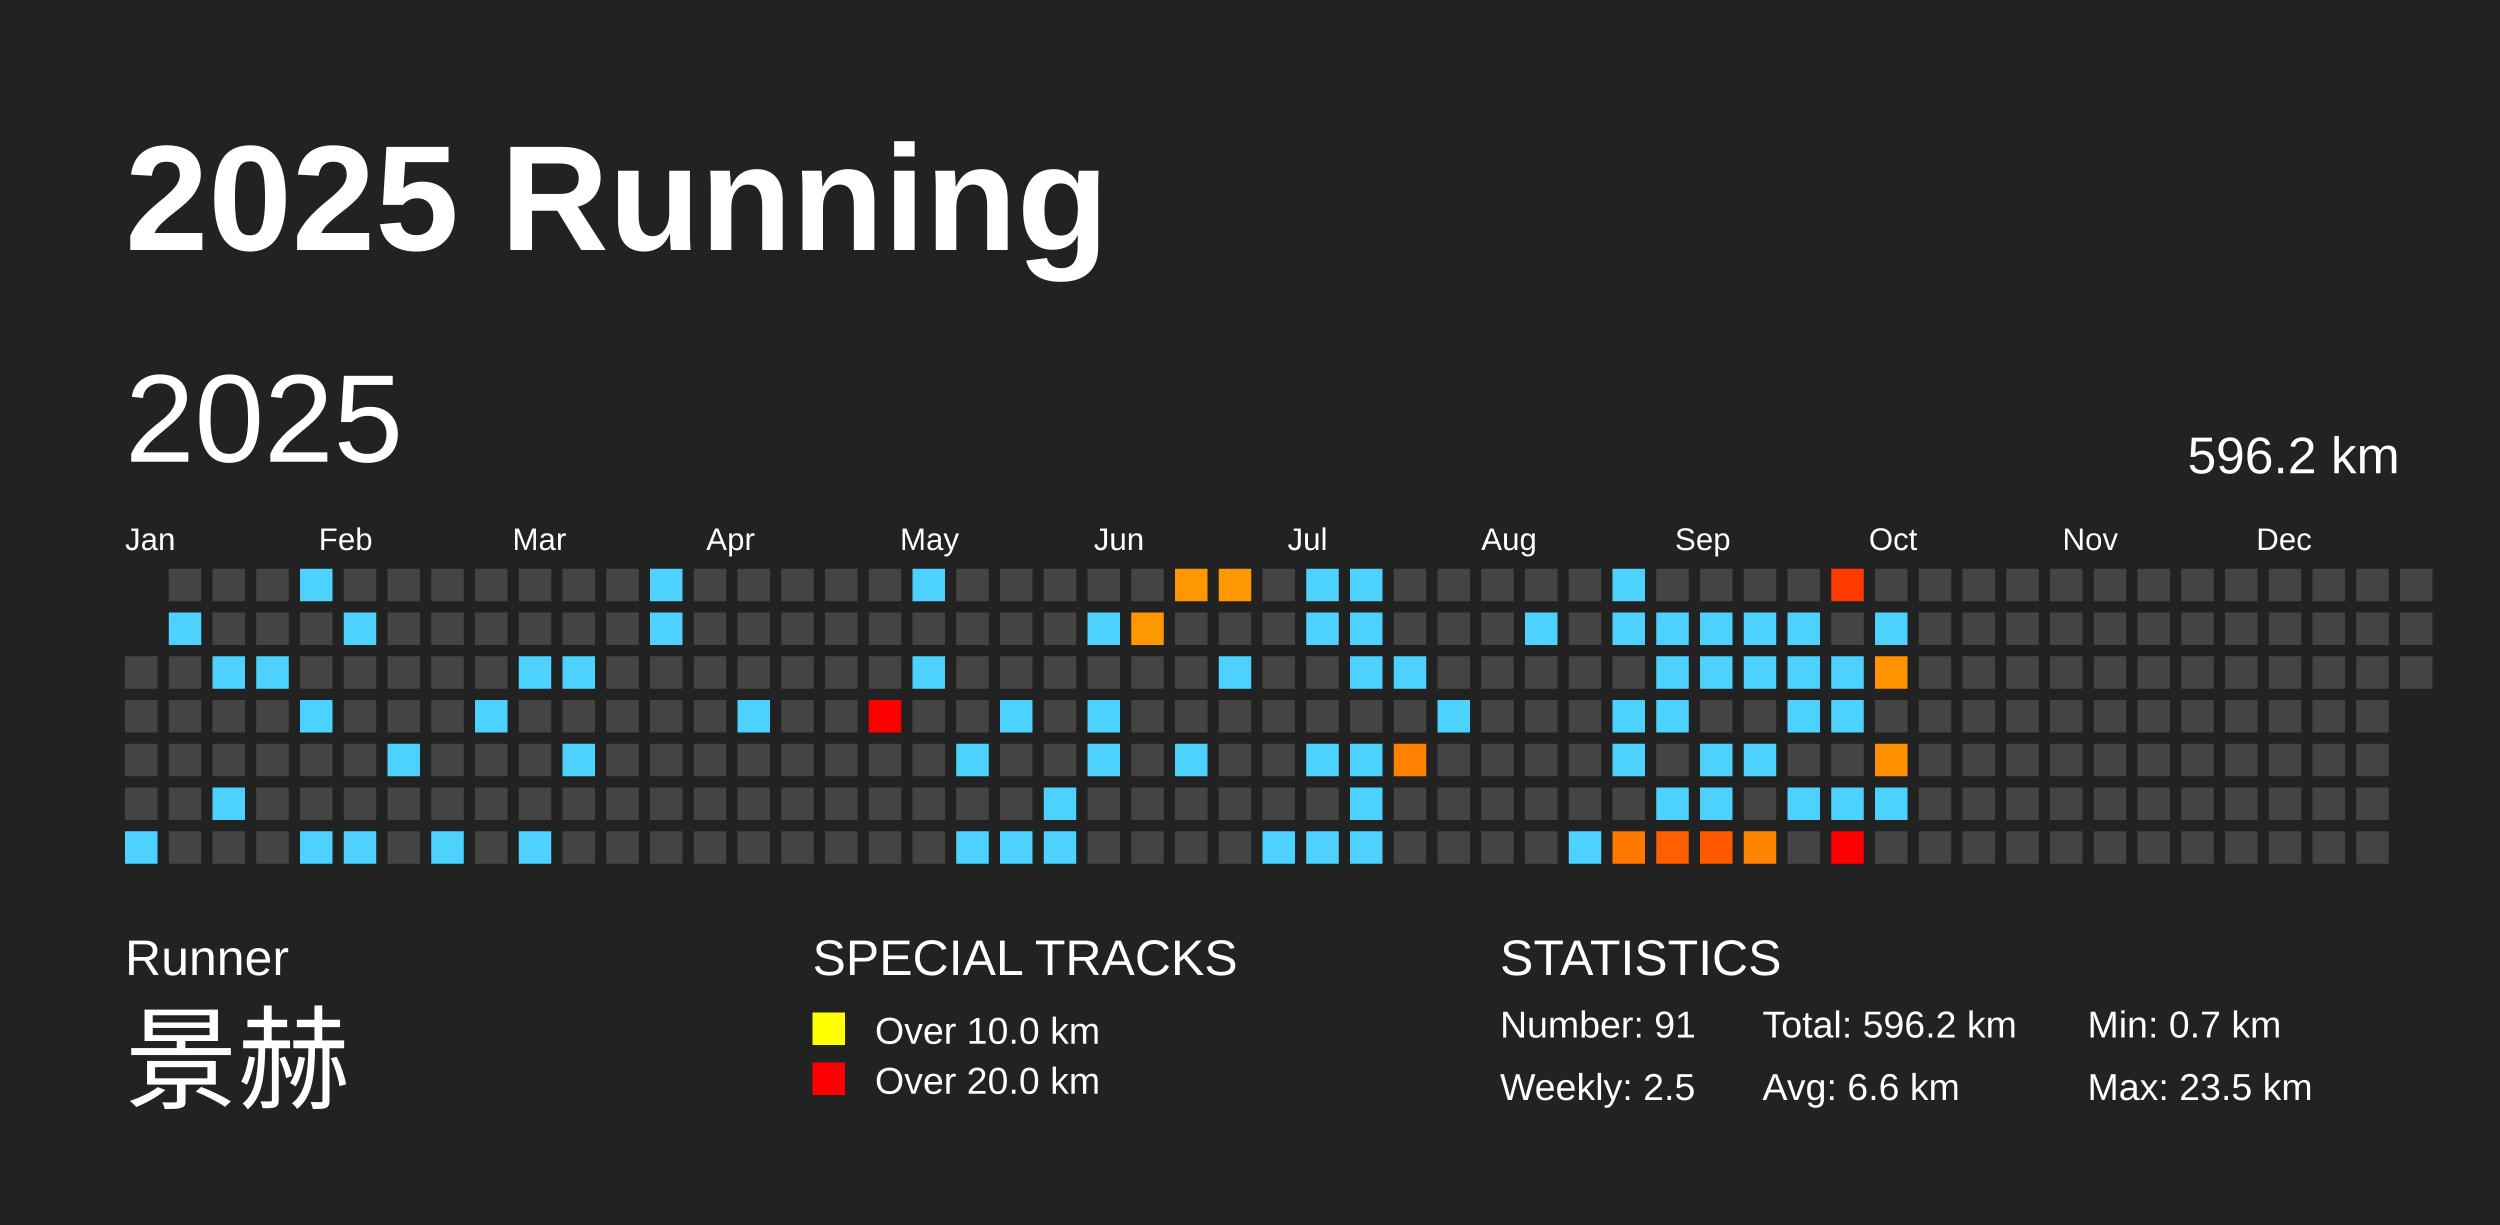
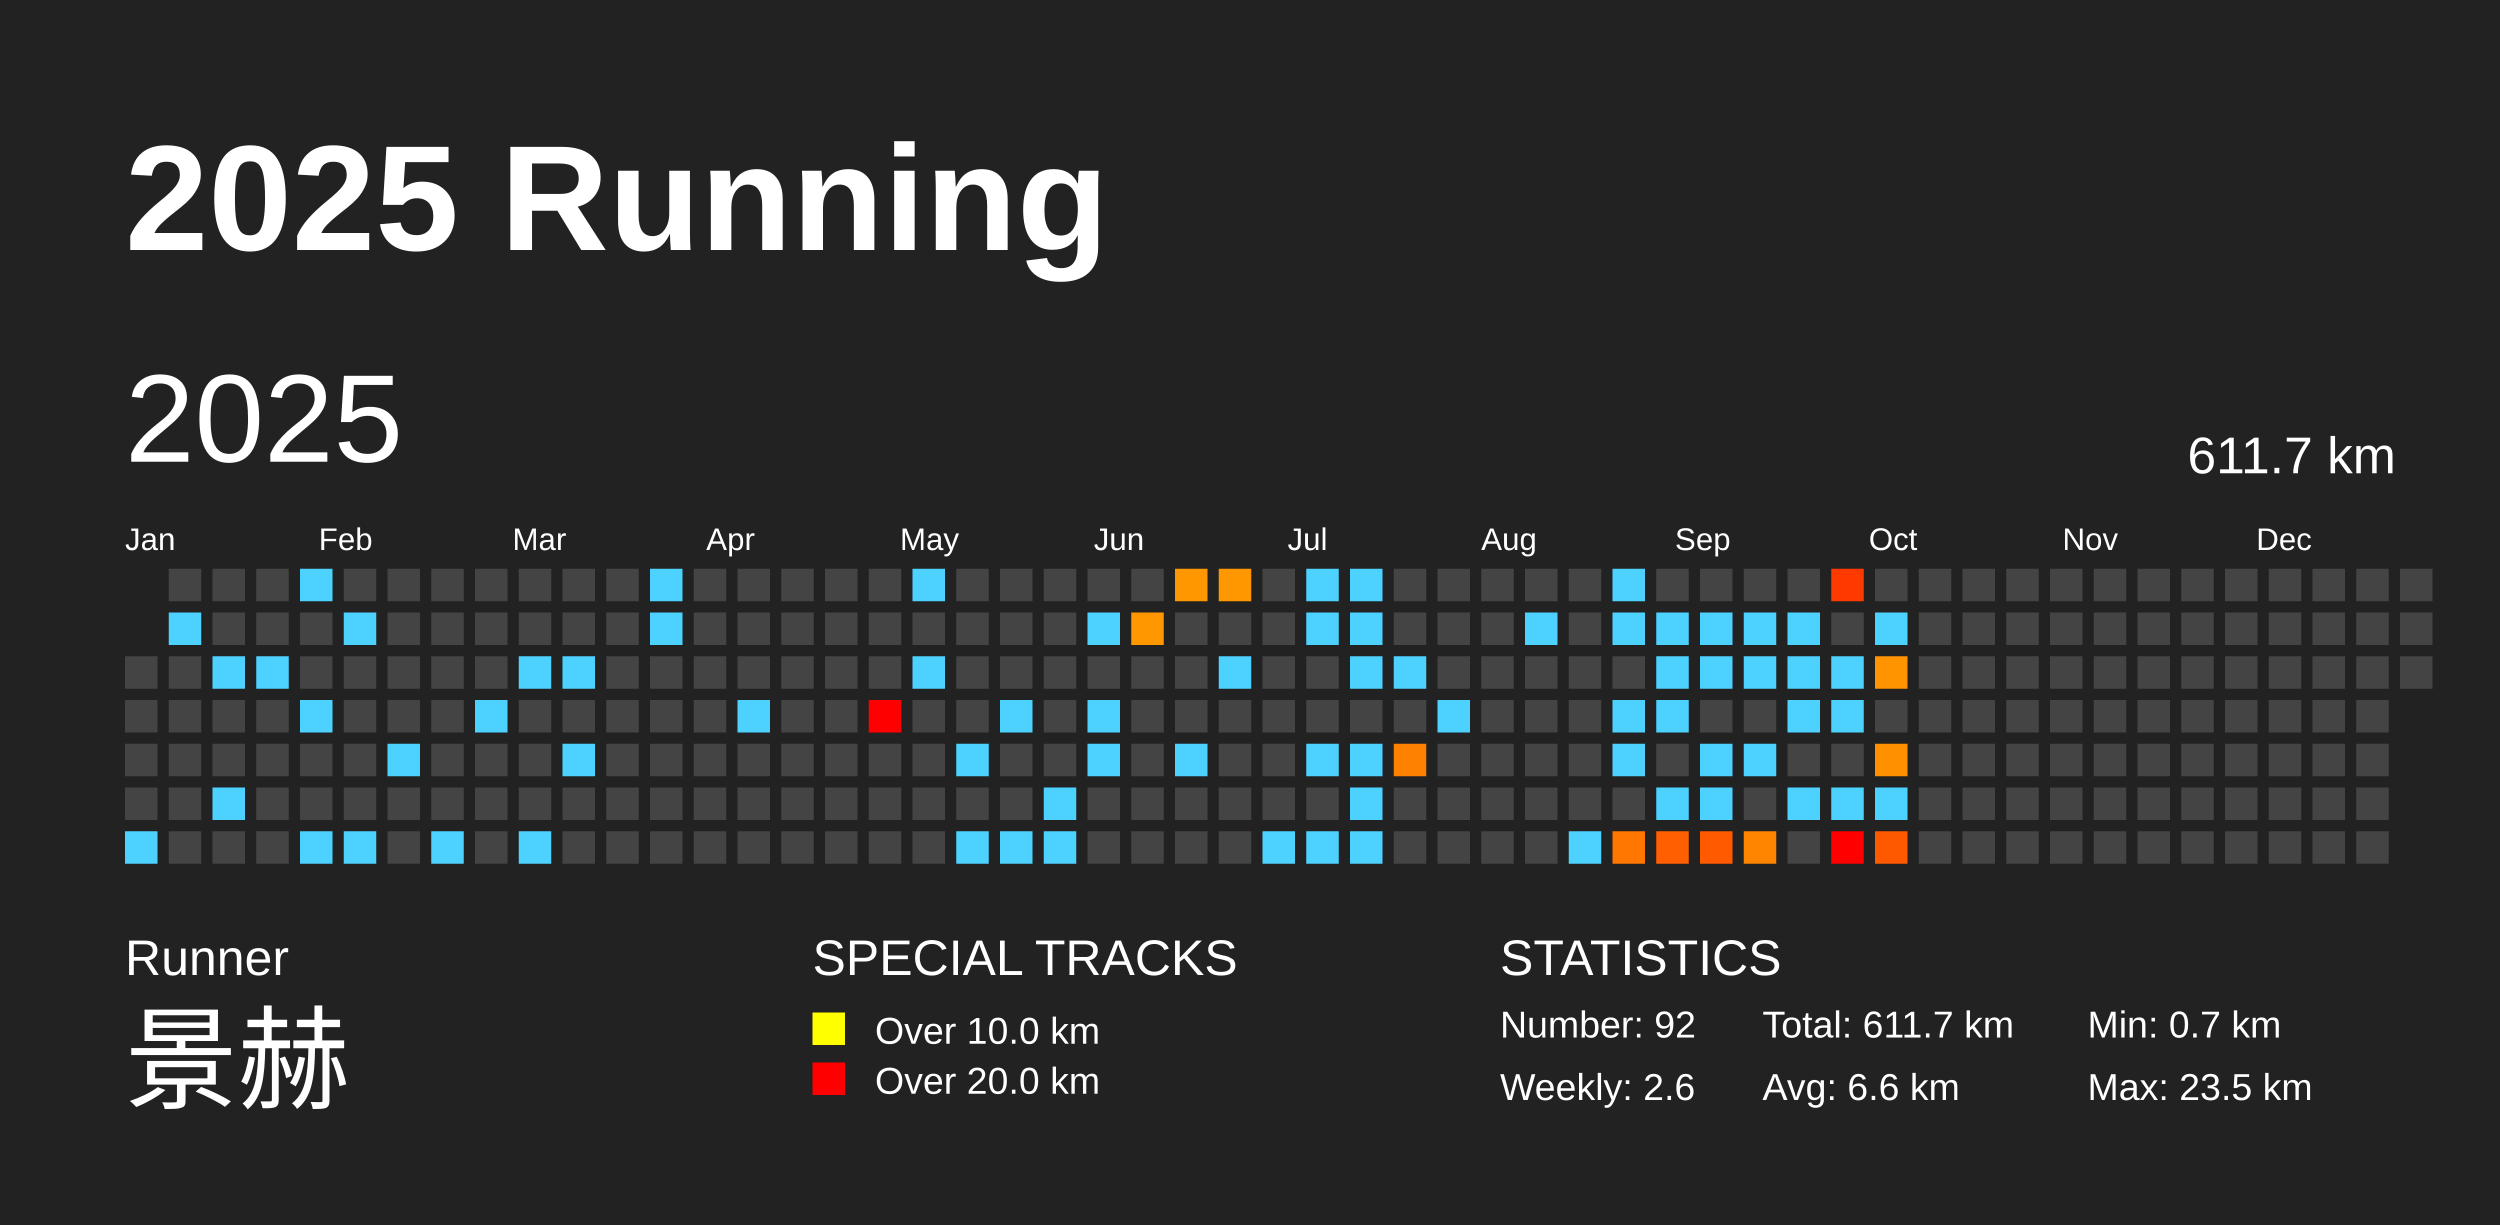
<svg xmlns="http://www.w3.org/2000/svg" baseProfile="full" height="98mm" version="1.1" viewBox="0,0,200,98" width="200mm">
  <defs />
  <rect fill="#222222" height="98" width="200" x="0" y="0" />
  <text fill="#FFFFFF" style="font-size:12px; font-family:Arial; font-weight:bold;" x="10" y="20">2025 Running</text>
  <text fill="#FFFFFF" style="font-size:4px; font-family:Arial" x="10" y="78">Runner</text>
  <text fill="#FFFFFF" style="font-size:9px; font-family:Arial" x="10" y="88">景赫</text>
  <text fill="#FFFFFF" style="font-size:4px; font-family:Arial" x="65" y="78">SPECIAL TRACKS</text>
  <rect fill="yellow" height="2.6" width="2.6" x="65" y="81" />
  <text fill="#FFFFFF" style="font-size:3px; font-family:Arial" x="70" y="83.5">Over 10.0 km</text>
  <rect fill="red" height="2.6" width="2.6" x="65" y="85" />
  <text fill="#FFFFFF" style="font-size:3px; font-family:Arial" x="70" y="87.5">Over 20.0 km</text>
  <text fill="#FFFFFF" style="font-size:4px; font-family:Arial" x="120" y="78">STATISTICS</text>
-   <text fill="#FFFFFF" style="font-size:3px; font-family:Arial" x="120" y="83">Number: 91</text>
-   <text fill="#FFFFFF" style="font-size:3px; font-family:Arial" x="120" y="88">Weekly: 2.5</text>
-   <text fill="#FFFFFF" style="font-size:3px; font-family:Arial" x="141" y="83">Total: 596.2 km</text>
+   <text fill="#FFFFFF" style="font-size:3px; font-family:Arial" x="120" y="83">Number: 92</text>
+   <text fill="#FFFFFF" style="font-size:3px; font-family:Arial" x="120" y="88">Weekly: 2.6</text>
+   <text fill="#FFFFFF" style="font-size:3px; font-family:Arial" x="141" y="83">Total: 611.7 km</text>
  <text fill="#FFFFFF" style="font-size:3px; font-family:Arial" x="141" y="88">Avg: 6.6 km</text>
  <text fill="#FFFFFF" style="font-size:3px; font-family:Arial" x="167" y="83">Min: 0.7 km</text>
  <text fill="#FFFFFF" style="font-size:3px; font-family:Arial" x="167" y="88">Max: 23.5 km</text>
  <text dominant-baseline="hanging" fill="#FFFFFF" style="font-size:10.0px; font-family:Arial;" x="10" y="30">2025</text>
-   <text dominant-baseline="hanging" fill="#FFFFFF" style="font-size:4.125px; font-family:Arial;" x="175" y="35">596.2 km</text>
+   <text dominant-baseline="hanging" fill="#FFFFFF" style="font-size:4.125px; font-family:Arial;" x="175" y="35">611.7 km</text>
  <text fill="#FFFFFF" style="font-size:2.5px; font-family:Arial" x="10.0" y="44">Jan</text>
  <text fill="#FFFFFF" style="font-size:2.5px; font-family:Arial" x="25.5" y="44">Feb</text>
  <text fill="#FFFFFF" style="font-size:2.5px; font-family:Arial" x="41.0" y="44">Mar</text>
  <text fill="#FFFFFF" style="font-size:2.5px; font-family:Arial" x="56.5" y="44">Apr</text>
  <text fill="#FFFFFF" style="font-size:2.5px; font-family:Arial" x="72.0" y="44">May</text>
  <text fill="#FFFFFF" style="font-size:2.5px; font-family:Arial" x="87.5" y="44">Jun</text>
  <text fill="#FFFFFF" style="font-size:2.5px; font-family:Arial" x="103.0" y="44">Jul</text>
  <text fill="#FFFFFF" style="font-size:2.5px; font-family:Arial" x="118.5" y="44">Aug</text>
  <text fill="#FFFFFF" style="font-size:2.5px; font-family:Arial" x="134.0" y="44">Sep</text>
  <text fill="#FFFFFF" style="font-size:2.5px; font-family:Arial" x="149.5" y="44">Oct</text>
  <text fill="#FFFFFF" style="font-size:2.5px; font-family:Arial" x="165.0" y="44">Nov</text>
  <text fill="#FFFFFF" style="font-size:2.5px; font-family:Arial" x="180.5" y="44">Dec</text>
  <rect fill="#444444" height="2.6" width="2.6" x="10.0" y="52.5" />
  <rect fill="#444444" height="2.6" width="2.6" x="10.0" y="56.0" />
  <rect fill="#444444" height="2.6" width="2.6" x="10.0" y="59.5" />
  <rect fill="#444444" height="2.6" width="2.6" x="10.0" y="63.0" />
  <rect fill="#4dd2ff" height="2.6" width="2.6" x="10.0" y="66.5" />
  <rect fill="#444444" height="2.6" width="2.6" x="13.5" y="45.5" />
  <rect fill="#4dd2ff" height="2.6" width="2.6" x="13.5" y="49.0" />
  <rect fill="#444444" height="2.6" width="2.6" x="13.5" y="52.5" />
  <rect fill="#444444" height="2.6" width="2.6" x="13.5" y="56.0" />
  <rect fill="#444444" height="2.6" width="2.6" x="13.5" y="59.5" />
  <rect fill="#444444" height="2.6" width="2.6" x="13.5" y="63.0" />
  <rect fill="#444444" height="2.6" width="2.6" x="13.5" y="66.5" />
  <rect fill="#444444" height="2.6" width="2.6" x="17.0" y="45.5" />
  <rect fill="#444444" height="2.6" width="2.6" x="17.0" y="49.0" />
  <rect fill="#4dd2ff" height="2.6" width="2.6" x="17.0" y="52.5" />
  <rect fill="#444444" height="2.6" width="2.6" x="17.0" y="56.0" />
  <rect fill="#444444" height="2.6" width="2.6" x="17.0" y="59.5" />
  <rect fill="#4dd2ff" height="2.6" width="2.6" x="17.0" y="63.0" />
  <rect fill="#444444" height="2.6" width="2.6" x="17.0" y="66.5" />
  <rect fill="#444444" height="2.6" width="2.6" x="20.5" y="45.5" />
  <rect fill="#444444" height="2.6" width="2.6" x="20.5" y="49.0" />
  <rect fill="#4dd2ff" height="2.6" width="2.6" x="20.5" y="52.5" />
  <rect fill="#444444" height="2.6" width="2.6" x="20.5" y="56.0" />
  <rect fill="#444444" height="2.6" width="2.6" x="20.5" y="59.5" />
  <rect fill="#444444" height="2.6" width="2.6" x="20.5" y="63.0" />
  <rect fill="#444444" height="2.6" width="2.6" x="20.5" y="66.5" />
  <rect fill="#4dd2ff" height="2.6" width="2.6" x="24.0" y="45.5" />
  <rect fill="#444444" height="2.6" width="2.6" x="24.0" y="49.0" />
  <rect fill="#444444" height="2.6" width="2.6" x="24.0" y="52.5" />
  <rect fill="#4dd2ff" height="2.6" width="2.6" x="24.0" y="56.0" />
  <rect fill="#444444" height="2.6" width="2.6" x="24.0" y="59.5" />
  <rect fill="#444444" height="2.6" width="2.6" x="24.0" y="63.0" />
  <rect fill="#4dd2ff" height="2.6" width="2.6" x="24.0" y="66.5" />
  <rect fill="#444444" height="2.6" width="2.6" x="27.5" y="45.5" />
  <rect fill="#4dd2ff" height="2.6" width="2.6" x="27.5" y="49.0" />
  <rect fill="#444444" height="2.6" width="2.6" x="27.5" y="52.5" />
  <rect fill="#444444" height="2.6" width="2.6" x="27.5" y="56.0" />
  <rect fill="#444444" height="2.6" width="2.6" x="27.5" y="59.5" />
  <rect fill="#444444" height="2.6" width="2.6" x="27.5" y="63.0" />
  <rect fill="#4dd2ff" height="2.6" width="2.6" x="27.5" y="66.5" />
  <rect fill="#444444" height="2.6" width="2.6" x="31.0" y="45.5" />
  <rect fill="#444444" height="2.6" width="2.6" x="31.0" y="49.0" />
  <rect fill="#444444" height="2.6" width="2.6" x="31.0" y="52.5" />
  <rect fill="#444444" height="2.6" width="2.6" x="31.0" y="56.0" />
  <rect fill="#4dd2ff" height="2.6" width="2.6" x="31.0" y="59.5" />
  <rect fill="#444444" height="2.6" width="2.6" x="31.0" y="63.0" />
  <rect fill="#444444" height="2.6" width="2.6" x="31.0" y="66.5" />
  <rect fill="#444444" height="2.6" width="2.6" x="34.5" y="45.5" />
  <rect fill="#444444" height="2.6" width="2.6" x="34.5" y="49.0" />
  <rect fill="#444444" height="2.6" width="2.6" x="34.5" y="52.5" />
  <rect fill="#444444" height="2.6" width="2.6" x="34.5" y="56.0" />
  <rect fill="#444444" height="2.6" width="2.6" x="34.5" y="59.5" />
  <rect fill="#444444" height="2.6" width="2.6" x="34.5" y="63.0" />
  <rect fill="#4dd2ff" height="2.6" width="2.6" x="34.5" y="66.5" />
  <rect fill="#444444" height="2.6" width="2.6" x="38.0" y="45.5" />
  <rect fill="#444444" height="2.6" width="2.6" x="38.0" y="49.0" />
  <rect fill="#444444" height="2.6" width="2.6" x="38.0" y="52.5" />
  <rect fill="#4dd2ff" height="2.6" width="2.6" x="38.0" y="56.0" />
  <rect fill="#444444" height="2.6" width="2.6" x="38.0" y="59.5" />
  <rect fill="#444444" height="2.6" width="2.6" x="38.0" y="63.0" />
  <rect fill="#444444" height="2.6" width="2.6" x="38.0" y="66.5" />
  <rect fill="#444444" height="2.6" width="2.6" x="41.5" y="45.5" />
  <rect fill="#444444" height="2.6" width="2.6" x="41.5" y="49.0" />
  <rect fill="#4dd2ff" height="2.6" width="2.6" x="41.5" y="52.5" />
  <rect fill="#444444" height="2.6" width="2.6" x="41.5" y="56.0" />
  <rect fill="#444444" height="2.6" width="2.6" x="41.5" y="59.5" />
  <rect fill="#444444" height="2.6" width="2.6" x="41.5" y="63.0" />
  <rect fill="#4dd2ff" height="2.6" width="2.6" x="41.5" y="66.5" />
  <rect fill="#444444" height="2.6" width="2.6" x="45.0" y="45.5" />
  <rect fill="#444444" height="2.6" width="2.6" x="45.0" y="49.0" />
  <rect fill="#4dd2ff" height="2.6" width="2.6" x="45.0" y="52.5" />
  <rect fill="#444444" height="2.6" width="2.6" x="45.0" y="56.0" />
  <rect fill="#4dd2ff" height="2.6" width="2.6" x="45.0" y="59.5" />
  <rect fill="#444444" height="2.6" width="2.6" x="45.0" y="63.0" />
  <rect fill="#444444" height="2.6" width="2.6" x="45.0" y="66.5" />
  <rect fill="#444444" height="2.6" width="2.6" x="48.5" y="45.5" />
  <rect fill="#444444" height="2.6" width="2.6" x="48.5" y="49.0" />
  <rect fill="#444444" height="2.6" width="2.6" x="48.5" y="52.5" />
  <rect fill="#444444" height="2.6" width="2.6" x="48.5" y="56.0" />
  <rect fill="#444444" height="2.6" width="2.6" x="48.5" y="59.5" />
  <rect fill="#444444" height="2.6" width="2.6" x="48.5" y="63.0" />
  <rect fill="#444444" height="2.6" width="2.6" x="48.5" y="66.5" />
  <rect fill="#4dd2ff" height="2.6" width="2.6" x="52.0" y="45.5" />
  <rect fill="#4dd2ff" height="2.6" width="2.6" x="52.0" y="49.0" />
  <rect fill="#444444" height="2.6" width="2.6" x="52.0" y="52.5" />
  <rect fill="#444444" height="2.6" width="2.6" x="52.0" y="56.0" />
  <rect fill="#444444" height="2.6" width="2.6" x="52.0" y="59.5" />
  <rect fill="#444444" height="2.6" width="2.6" x="52.0" y="63.0" />
  <rect fill="#444444" height="2.6" width="2.6" x="52.0" y="66.5" />
  <rect fill="#444444" height="2.6" width="2.6" x="55.5" y="45.5" />
  <rect fill="#444444" height="2.6" width="2.6" x="55.5" y="49.0" />
  <rect fill="#444444" height="2.6" width="2.6" x="55.5" y="52.5" />
  <rect fill="#444444" height="2.6" width="2.6" x="55.5" y="56.0" />
  <rect fill="#444444" height="2.6" width="2.6" x="55.5" y="59.5" />
  <rect fill="#444444" height="2.6" width="2.6" x="55.5" y="63.0" />
  <rect fill="#444444" height="2.6" width="2.6" x="55.5" y="66.5" />
  <rect fill="#444444" height="2.6" width="2.6" x="59.0" y="45.5" />
  <rect fill="#444444" height="2.6" width="2.6" x="59.0" y="49.0" />
  <rect fill="#444444" height="2.6" width="2.6" x="59.0" y="52.5" />
  <rect fill="#4dd2ff" height="2.6" width="2.6" x="59.0" y="56.0" />
  <rect fill="#444444" height="2.6" width="2.6" x="59.0" y="59.5" />
  <rect fill="#444444" height="2.6" width="2.6" x="59.0" y="63.0" />
  <rect fill="#444444" height="2.6" width="2.6" x="59.0" y="66.5" />
  <rect fill="#444444" height="2.6" width="2.6" x="62.5" y="45.5" />
  <rect fill="#444444" height="2.6" width="2.6" x="62.5" y="49.0" />
  <rect fill="#444444" height="2.6" width="2.6" x="62.5" y="52.5" />
  <rect fill="#444444" height="2.6" width="2.6" x="62.5" y="56.0" />
  <rect fill="#444444" height="2.6" width="2.6" x="62.5" y="59.5" />
  <rect fill="#444444" height="2.6" width="2.6" x="62.5" y="63.0" />
  <rect fill="#444444" height="2.6" width="2.6" x="62.5" y="66.5" />
  <rect fill="#444444" height="2.6" width="2.6" x="66.0" y="45.5" />
  <rect fill="#444444" height="2.6" width="2.6" x="66.0" y="49.0" />
  <rect fill="#444444" height="2.6" width="2.6" x="66.0" y="52.5" />
  <rect fill="#444444" height="2.6" width="2.6" x="66.0" y="56.0" />
  <rect fill="#444444" height="2.6" width="2.6" x="66.0" y="59.5" />
  <rect fill="#444444" height="2.6" width="2.6" x="66.0" y="63.0" />
  <rect fill="#444444" height="2.6" width="2.6" x="66.0" y="66.5" />
  <rect fill="#444444" height="2.6" width="2.6" x="69.5" y="45.5" />
  <rect fill="#444444" height="2.6" width="2.6" x="69.5" y="49.0" />
  <rect fill="#444444" height="2.6" width="2.6" x="69.5" y="52.5" />
  <rect fill="red" height="2.6" width="2.6" x="69.5" y="56.0" />
  <rect fill="#444444" height="2.6" width="2.6" x="69.5" y="59.5" />
  <rect fill="#444444" height="2.6" width="2.6" x="69.5" y="63.0" />
  <rect fill="#444444" height="2.6" width="2.6" x="69.5" y="66.5" />
  <rect fill="#4dd2ff" height="2.6" width="2.6" x="73.0" y="45.5" />
  <rect fill="#444444" height="2.6" width="2.6" x="73.0" y="49.0" />
  <rect fill="#4dd2ff" height="2.6" width="2.6" x="73.0" y="52.5" />
  <rect fill="#444444" height="2.6" width="2.6" x="73.0" y="56.0" />
  <rect fill="#444444" height="2.6" width="2.6" x="73.0" y="59.5" />
  <rect fill="#444444" height="2.6" width="2.6" x="73.0" y="63.0" />
  <rect fill="#444444" height="2.6" width="2.6" x="73.0" y="66.5" />
  <rect fill="#444444" height="2.6" width="2.6" x="76.5" y="45.5" />
  <rect fill="#444444" height="2.6" width="2.6" x="76.5" y="49.0" />
  <rect fill="#444444" height="2.6" width="2.6" x="76.5" y="52.5" />
  <rect fill="#444444" height="2.6" width="2.6" x="76.5" y="56.0" />
  <rect fill="#4dd2ff" height="2.6" width="2.6" x="76.5" y="59.5" />
  <rect fill="#444444" height="2.6" width="2.6" x="76.5" y="63.0" />
  <rect fill="#4dd2ff" height="2.6" width="2.6" x="76.5" y="66.5" />
  <rect fill="#444444" height="2.6" width="2.6" x="80.0" y="45.5" />
  <rect fill="#444444" height="2.6" width="2.6" x="80.0" y="49.0" />
  <rect fill="#444444" height="2.6" width="2.6" x="80.0" y="52.5" />
  <rect fill="#4dd2ff" height="2.6" width="2.6" x="80.0" y="56.0" />
  <rect fill="#444444" height="2.6" width="2.6" x="80.0" y="59.5" />
  <rect fill="#444444" height="2.6" width="2.6" x="80.0" y="63.0" />
  <rect fill="#4dd2ff" height="2.6" width="2.6" x="80.0" y="66.5" />
  <rect fill="#444444" height="2.6" width="2.6" x="83.5" y="45.5" />
  <rect fill="#444444" height="2.6" width="2.6" x="83.5" y="49.0" />
  <rect fill="#444444" height="2.6" width="2.6" x="83.5" y="52.5" />
  <rect fill="#444444" height="2.6" width="2.6" x="83.5" y="56.0" />
  <rect fill="#444444" height="2.6" width="2.6" x="83.5" y="59.5" />
  <rect fill="#4dd2ff" height="2.6" width="2.6" x="83.5" y="63.0" />
  <rect fill="#4dd2ff" height="2.6" width="2.6" x="83.5" y="66.5" />
  <rect fill="#444444" height="2.6" width="2.6" x="87.0" y="45.5" />
  <rect fill="#4dd2ff" height="2.6" width="2.6" x="87.0" y="49.0" />
  <rect fill="#444444" height="2.6" width="2.6" x="87.0" y="52.5" />
  <rect fill="#4dd2ff" height="2.6" width="2.6" x="87.0" y="56.0" />
  <rect fill="#4dd2ff" height="2.6" width="2.6" x="87.0" y="59.5" />
  <rect fill="#444444" height="2.6" width="2.6" x="87.0" y="63.0" />
  <rect fill="#444444" height="2.6" width="2.6" x="87.0" y="66.5" />
  <rect fill="#444444" height="2.6" width="2.6" x="90.5" y="45.5" />
  <rect fill="#ff9700" height="2.6" width="2.6" x="90.5" y="49.0" />
  <rect fill="#444444" height="2.6" width="2.6" x="90.5" y="52.5" />
  <rect fill="#444444" height="2.6" width="2.6" x="90.5" y="56.0" />
  <rect fill="#444444" height="2.6" width="2.6" x="90.5" y="59.5" />
  <rect fill="#444444" height="2.6" width="2.6" x="90.5" y="63.0" />
  <rect fill="#444444" height="2.6" width="2.6" x="90.5" y="66.5" />
  <rect fill="#ff9700" height="2.6" width="2.6" x="94.0" y="45.5" />
  <rect fill="#444444" height="2.6" width="2.6" x="94.0" y="49.0" />
  <rect fill="#444444" height="2.6" width="2.6" x="94.0" y="52.5" />
  <rect fill="#444444" height="2.6" width="2.6" x="94.0" y="56.0" />
  <rect fill="#4dd2ff" height="2.6" width="2.6" x="94.0" y="59.5" />
  <rect fill="#444444" height="2.6" width="2.6" x="94.0" y="63.0" />
  <rect fill="#444444" height="2.6" width="2.6" x="94.0" y="66.5" />
  <rect fill="#ff9700" height="2.6" width="2.6" x="97.5" y="45.5" />
  <rect fill="#444444" height="2.6" width="2.6" x="97.5" y="49.0" />
  <rect fill="#4dd2ff" height="2.6" width="2.6" x="97.5" y="52.5" />
  <rect fill="#444444" height="2.6" width="2.6" x="97.5" y="56.0" />
  <rect fill="#444444" height="2.6" width="2.6" x="97.5" y="59.5" />
  <rect fill="#444444" height="2.6" width="2.6" x="97.5" y="63.0" />
  <rect fill="#444444" height="2.6" width="2.6" x="97.5" y="66.5" />
  <rect fill="#444444" height="2.6" width="2.6" x="101.0" y="45.5" />
  <rect fill="#444444" height="2.6" width="2.6" x="101.0" y="49.0" />
  <rect fill="#444444" height="2.6" width="2.6" x="101.0" y="52.5" />
  <rect fill="#444444" height="2.6" width="2.6" x="101.0" y="56.0" />
  <rect fill="#444444" height="2.6" width="2.6" x="101.0" y="59.5" />
  <rect fill="#444444" height="2.6" width="2.6" x="101.0" y="63.0" />
  <rect fill="#4dd2ff" height="2.6" width="2.6" x="101.0" y="66.5" />
  <rect fill="#4dd2ff" height="2.6" width="2.6" x="104.5" y="45.5" />
  <rect fill="#4dd2ff" height="2.6" width="2.6" x="104.5" y="49.0" />
  <rect fill="#444444" height="2.6" width="2.6" x="104.5" y="52.5" />
  <rect fill="#444444" height="2.6" width="2.6" x="104.5" y="56.0" />
  <rect fill="#4dd2ff" height="2.6" width="2.6" x="104.5" y="59.5" />
  <rect fill="#444444" height="2.6" width="2.6" x="104.5" y="63.0" />
  <rect fill="#4dd2ff" height="2.6" width="2.6" x="104.5" y="66.5" />
  <rect fill="#4dd2ff" height="2.6" width="2.6" x="108.0" y="45.5" />
  <rect fill="#4dd2ff" height="2.6" width="2.6" x="108.0" y="49.0" />
  <rect fill="#4dd2ff" height="2.6" width="2.6" x="108.0" y="52.5" />
  <rect fill="#444444" height="2.6" width="2.6" x="108.0" y="56.0" />
  <rect fill="#4dd2ff" height="2.6" width="2.6" x="108.0" y="59.5" />
  <rect fill="#4dd2ff" height="2.6" width="2.6" x="108.0" y="63.0" />
  <rect fill="#4dd2ff" height="2.6" width="2.6" x="108.0" y="66.5" />
  <rect fill="#444444" height="2.6" width="2.6" x="111.5" y="45.5" />
  <rect fill="#444444" height="2.6" width="2.6" x="111.5" y="49.0" />
  <rect fill="#4dd2ff" height="2.6" width="2.6" x="111.5" y="52.5" />
  <rect fill="#444444" height="2.6" width="2.6" x="111.5" y="56.0" />
  <rect fill="#ff8100" height="2.6" width="2.6" x="111.5" y="59.5" />
  <rect fill="#444444" height="2.6" width="2.6" x="111.5" y="63.0" />
  <rect fill="#444444" height="2.6" width="2.6" x="111.5" y="66.5" />
  <rect fill="#444444" height="2.6" width="2.6" x="115.0" y="45.5" />
  <rect fill="#444444" height="2.6" width="2.6" x="115.0" y="49.0" />
  <rect fill="#444444" height="2.6" width="2.6" x="115.0" y="52.5" />
  <rect fill="#4dd2ff" height="2.6" width="2.6" x="115.0" y="56.0" />
  <rect fill="#444444" height="2.6" width="2.6" x="115.0" y="59.5" />
  <rect fill="#444444" height="2.6" width="2.6" x="115.0" y="63.0" />
  <rect fill="#444444" height="2.6" width="2.6" x="115.0" y="66.5" />
  <rect fill="#444444" height="2.6" width="2.6" x="118.5" y="45.5" />
  <rect fill="#444444" height="2.6" width="2.6" x="118.5" y="49.0" />
  <rect fill="#444444" height="2.6" width="2.6" x="118.5" y="52.5" />
  <rect fill="#444444" height="2.6" width="2.6" x="118.5" y="56.0" />
  <rect fill="#444444" height="2.6" width="2.6" x="118.5" y="59.5" />
  <rect fill="#444444" height="2.6" width="2.6" x="118.5" y="63.0" />
  <rect fill="#444444" height="2.6" width="2.6" x="118.5" y="66.5" />
  <rect fill="#444444" height="2.6" width="2.6" x="122.0" y="45.5" />
  <rect fill="#4dd2ff" height="2.6" width="2.6" x="122.0" y="49.0" />
  <rect fill="#444444" height="2.6" width="2.6" x="122.0" y="52.5" />
  <rect fill="#444444" height="2.6" width="2.6" x="122.0" y="56.0" />
  <rect fill="#444444" height="2.6" width="2.6" x="122.0" y="59.5" />
  <rect fill="#444444" height="2.6" width="2.6" x="122.0" y="63.0" />
  <rect fill="#444444" height="2.6" width="2.6" x="122.0" y="66.5" />
  <rect fill="#444444" height="2.6" width="2.6" x="125.5" y="45.5" />
  <rect fill="#444444" height="2.6" width="2.6" x="125.5" y="49.0" />
  <rect fill="#444444" height="2.6" width="2.6" x="125.5" y="52.5" />
  <rect fill="#444444" height="2.6" width="2.6" x="125.5" y="56.0" />
  <rect fill="#444444" height="2.6" width="2.6" x="125.5" y="59.5" />
  <rect fill="#444444" height="2.6" width="2.6" x="125.5" y="63.0" />
  <rect fill="#4dd2ff" height="2.6" width="2.6" x="125.5" y="66.5" />
  <rect fill="#4dd2ff" height="2.6" width="2.6" x="129.0" y="45.5" />
  <rect fill="#4dd2ff" height="2.6" width="2.6" x="129.0" y="49.0" />
  <rect fill="#444444" height="2.6" width="2.6" x="129.0" y="52.5" />
  <rect fill="#4dd2ff" height="2.6" width="2.6" x="129.0" y="56.0" />
  <rect fill="#4dd2ff" height="2.6" width="2.6" x="129.0" y="59.5" />
  <rect fill="#444444" height="2.6" width="2.6" x="129.0" y="63.0" />
  <rect fill="#ff7600" height="2.6" width="2.6" x="129.0" y="66.5" />
  <rect fill="#444444" height="2.6" width="2.6" x="132.5" y="45.5" />
  <rect fill="#4dd2ff" height="2.6" width="2.6" x="132.5" y="49.0" />
  <rect fill="#4dd2ff" height="2.6" width="2.6" x="132.5" y="52.5" />
  <rect fill="#4dd2ff" height="2.6" width="2.6" x="132.5" y="56.0" />
  <rect fill="#444444" height="2.6" width="2.6" x="132.5" y="59.5" />
  <rect fill="#4dd2ff" height="2.6" width="2.6" x="132.5" y="63.0" />
  <rect fill="#ff5f00" height="2.6" width="2.6" x="132.5" y="66.5" />
  <rect fill="#444444" height="2.6" width="2.6" x="136.0" y="45.5" />
  <rect fill="#4dd2ff" height="2.6" width="2.6" x="136.0" y="49.0" />
  <rect fill="#4dd2ff" height="2.6" width="2.6" x="136.0" y="52.5" />
  <rect fill="#444444" height="2.6" width="2.6" x="136.0" y="56.0" />
  <rect fill="#4dd2ff" height="2.6" width="2.6" x="136.0" y="59.5" />
  <rect fill="#4dd2ff" height="2.6" width="2.6" x="136.0" y="63.0" />
  <rect fill="#ff5a00" height="2.6" width="2.6" x="136.0" y="66.5" />
  <rect fill="#444444" height="2.6" width="2.6" x="139.5" y="45.5" />
  <rect fill="#4dd2ff" height="2.6" width="2.6" x="139.5" y="49.0" />
  <rect fill="#4dd2ff" height="2.6" width="2.6" x="139.5" y="52.5" />
  <rect fill="#444444" height="2.6" width="2.6" x="139.5" y="56.0" />
  <rect fill="#4dd2ff" height="2.6" width="2.6" x="139.5" y="59.5" />
  <rect fill="#444444" height="2.6" width="2.6" x="139.5" y="63.0" />
  <rect fill="#ff8500" height="2.6" width="2.6" x="139.5" y="66.5" />
  <rect fill="#444444" height="2.6" width="2.6" x="143.0" y="45.5" />
  <rect fill="#4dd2ff" height="2.6" width="2.6" x="143.0" y="49.0" />
  <rect fill="#4dd2ff" height="2.6" width="2.6" x="143.0" y="52.5" />
  <rect fill="#4dd2ff" height="2.6" width="2.6" x="143.0" y="56.0" />
  <rect fill="#444444" height="2.6" width="2.6" x="143.0" y="59.5" />
  <rect fill="#4dd2ff" height="2.6" width="2.6" x="143.0" y="63.0" />
  <rect fill="#444444" height="2.6" width="2.6" x="143.0" y="66.5" />
  <rect fill="#ff3a00" height="2.6" width="2.6" x="146.5" y="45.5" />
  <rect fill="#444444" height="2.6" width="2.6" x="146.5" y="49.0" />
  <rect fill="#4dd2ff" height="2.6" width="2.6" x="146.5" y="52.5" />
  <rect fill="#4dd2ff" height="2.6" width="2.6" x="146.5" y="56.0" />
  <rect fill="#444444" height="2.6" width="2.6" x="146.5" y="59.5" />
  <rect fill="#4dd2ff" height="2.6" width="2.6" x="146.5" y="63.0" />
  <rect fill="red" height="2.6" width="2.6" x="146.5" y="66.5" />
  <rect fill="#444444" height="2.6" width="2.6" x="150.0" y="45.5" />
  <rect fill="#4dd2ff" height="2.6" width="2.6" x="150.0" y="49.0" />
  <rect fill="#ff9400" height="2.6" width="2.6" x="150.0" y="52.5" />
  <rect fill="#444444" height="2.6" width="2.6" x="150.0" y="56.0" />
  <rect fill="#ff9100" height="2.6" width="2.6" x="150.0" y="59.5" />
  <rect fill="#4dd2ff" height="2.6" width="2.6" x="150.0" y="63.0" />
-   <rect fill="#444444" height="2.6" width="2.6" x="150.0" y="66.5" />
+   <rect fill="#ff5900" height="2.6" width="2.6" x="150.0" y="66.5" />
  <rect fill="#444444" height="2.6" width="2.6" x="153.5" y="45.5" />
  <rect fill="#444444" height="2.6" width="2.6" x="153.5" y="49.0" />
  <rect fill="#444444" height="2.6" width="2.6" x="153.5" y="52.5" />
  <rect fill="#444444" height="2.6" width="2.6" x="153.5" y="56.0" />
  <rect fill="#444444" height="2.6" width="2.6" x="153.5" y="59.5" />
  <rect fill="#444444" height="2.6" width="2.6" x="153.5" y="63.0" />
  <rect fill="#444444" height="2.6" width="2.6" x="153.5" y="66.5" />
  <rect fill="#444444" height="2.6" width="2.6" x="157.0" y="45.5" />
  <rect fill="#444444" height="2.6" width="2.6" x="157.0" y="49.0" />
  <rect fill="#444444" height="2.6" width="2.6" x="157.0" y="52.5" />
  <rect fill="#444444" height="2.6" width="2.6" x="157.0" y="56.0" />
  <rect fill="#444444" height="2.6" width="2.6" x="157.0" y="59.5" />
  <rect fill="#444444" height="2.6" width="2.6" x="157.0" y="63.0" />
  <rect fill="#444444" height="2.6" width="2.6" x="157.0" y="66.5" />
  <rect fill="#444444" height="2.6" width="2.6" x="160.5" y="45.5" />
  <rect fill="#444444" height="2.6" width="2.6" x="160.5" y="49.0" />
  <rect fill="#444444" height="2.6" width="2.6" x="160.5" y="52.5" />
  <rect fill="#444444" height="2.6" width="2.6" x="160.5" y="56.0" />
  <rect fill="#444444" height="2.6" width="2.6" x="160.5" y="59.5" />
  <rect fill="#444444" height="2.6" width="2.6" x="160.5" y="63.0" />
  <rect fill="#444444" height="2.6" width="2.6" x="160.5" y="66.5" />
  <rect fill="#444444" height="2.6" width="2.6" x="164.0" y="45.5" />
  <rect fill="#444444" height="2.6" width="2.6" x="164.0" y="49.0" />
  <rect fill="#444444" height="2.6" width="2.6" x="164.0" y="52.5" />
  <rect fill="#444444" height="2.6" width="2.6" x="164.0" y="56.0" />
  <rect fill="#444444" height="2.6" width="2.6" x="164.0" y="59.5" />
  <rect fill="#444444" height="2.6" width="2.6" x="164.0" y="63.0" />
  <rect fill="#444444" height="2.6" width="2.6" x="164.0" y="66.5" />
  <rect fill="#444444" height="2.6" width="2.6" x="167.5" y="45.5" />
  <rect fill="#444444" height="2.6" width="2.6" x="167.5" y="49.0" />
  <rect fill="#444444" height="2.6" width="2.6" x="167.5" y="52.5" />
  <rect fill="#444444" height="2.6" width="2.6" x="167.5" y="56.0" />
  <rect fill="#444444" height="2.6" width="2.6" x="167.5" y="59.5" />
  <rect fill="#444444" height="2.6" width="2.6" x="167.5" y="63.0" />
  <rect fill="#444444" height="2.6" width="2.6" x="167.5" y="66.5" />
  <rect fill="#444444" height="2.6" width="2.6" x="171.0" y="45.5" />
  <rect fill="#444444" height="2.6" width="2.6" x="171.0" y="49.0" />
  <rect fill="#444444" height="2.6" width="2.6" x="171.0" y="52.5" />
  <rect fill="#444444" height="2.6" width="2.6" x="171.0" y="56.0" />
  <rect fill="#444444" height="2.6" width="2.6" x="171.0" y="59.5" />
  <rect fill="#444444" height="2.6" width="2.6" x="171.0" y="63.0" />
  <rect fill="#444444" height="2.6" width="2.6" x="171.0" y="66.5" />
  <rect fill="#444444" height="2.6" width="2.6" x="174.5" y="45.5" />
  <rect fill="#444444" height="2.6" width="2.6" x="174.5" y="49.0" />
  <rect fill="#444444" height="2.6" width="2.6" x="174.5" y="52.5" />
  <rect fill="#444444" height="2.6" width="2.6" x="174.5" y="56.0" />
  <rect fill="#444444" height="2.6" width="2.6" x="174.5" y="59.5" />
  <rect fill="#444444" height="2.6" width="2.6" x="174.5" y="63.0" />
  <rect fill="#444444" height="2.6" width="2.6" x="174.5" y="66.5" />
  <rect fill="#444444" height="2.6" width="2.6" x="178.0" y="45.5" />
  <rect fill="#444444" height="2.6" width="2.6" x="178.0" y="49.0" />
  <rect fill="#444444" height="2.6" width="2.6" x="178.0" y="52.5" />
  <rect fill="#444444" height="2.6" width="2.6" x="178.0" y="56.0" />
  <rect fill="#444444" height="2.6" width="2.6" x="178.0" y="59.5" />
  <rect fill="#444444" height="2.6" width="2.6" x="178.0" y="63.0" />
  <rect fill="#444444" height="2.6" width="2.6" x="178.0" y="66.5" />
  <rect fill="#444444" height="2.6" width="2.6" x="181.5" y="45.5" />
  <rect fill="#444444" height="2.6" width="2.6" x="181.5" y="49.0" />
  <rect fill="#444444" height="2.6" width="2.6" x="181.5" y="52.5" />
  <rect fill="#444444" height="2.6" width="2.6" x="181.5" y="56.0" />
  <rect fill="#444444" height="2.6" width="2.6" x="181.5" y="59.5" />
  <rect fill="#444444" height="2.6" width="2.6" x="181.5" y="63.0" />
  <rect fill="#444444" height="2.6" width="2.6" x="181.5" y="66.5" />
  <rect fill="#444444" height="2.6" width="2.6" x="185.0" y="45.5" />
  <rect fill="#444444" height="2.6" width="2.6" x="185.0" y="49.0" />
  <rect fill="#444444" height="2.6" width="2.6" x="185.0" y="52.5" />
  <rect fill="#444444" height="2.6" width="2.6" x="185.0" y="56.0" />
  <rect fill="#444444" height="2.6" width="2.6" x="185.0" y="59.5" />
  <rect fill="#444444" height="2.6" width="2.6" x="185.0" y="63.0" />
  <rect fill="#444444" height="2.6" width="2.6" x="185.0" y="66.5" />
  <rect fill="#444444" height="2.6" width="2.6" x="188.5" y="45.5" />
  <rect fill="#444444" height="2.6" width="2.6" x="188.5" y="49.0" />
  <rect fill="#444444" height="2.6" width="2.6" x="188.5" y="52.5" />
  <rect fill="#444444" height="2.6" width="2.6" x="188.5" y="56.0" />
  <rect fill="#444444" height="2.6" width="2.6" x="188.5" y="59.5" />
  <rect fill="#444444" height="2.6" width="2.6" x="188.5" y="63.0" />
  <rect fill="#444444" height="2.6" width="2.6" x="188.5" y="66.5" />
  <rect fill="#444444" height="2.6" width="2.6" x="192.0" y="45.5" />
  <rect fill="#444444" height="2.6" width="2.6" x="192.0" y="49.0" />
  <rect fill="#444444" height="2.6" width="2.6" x="192.0" y="52.5" />
</svg>
